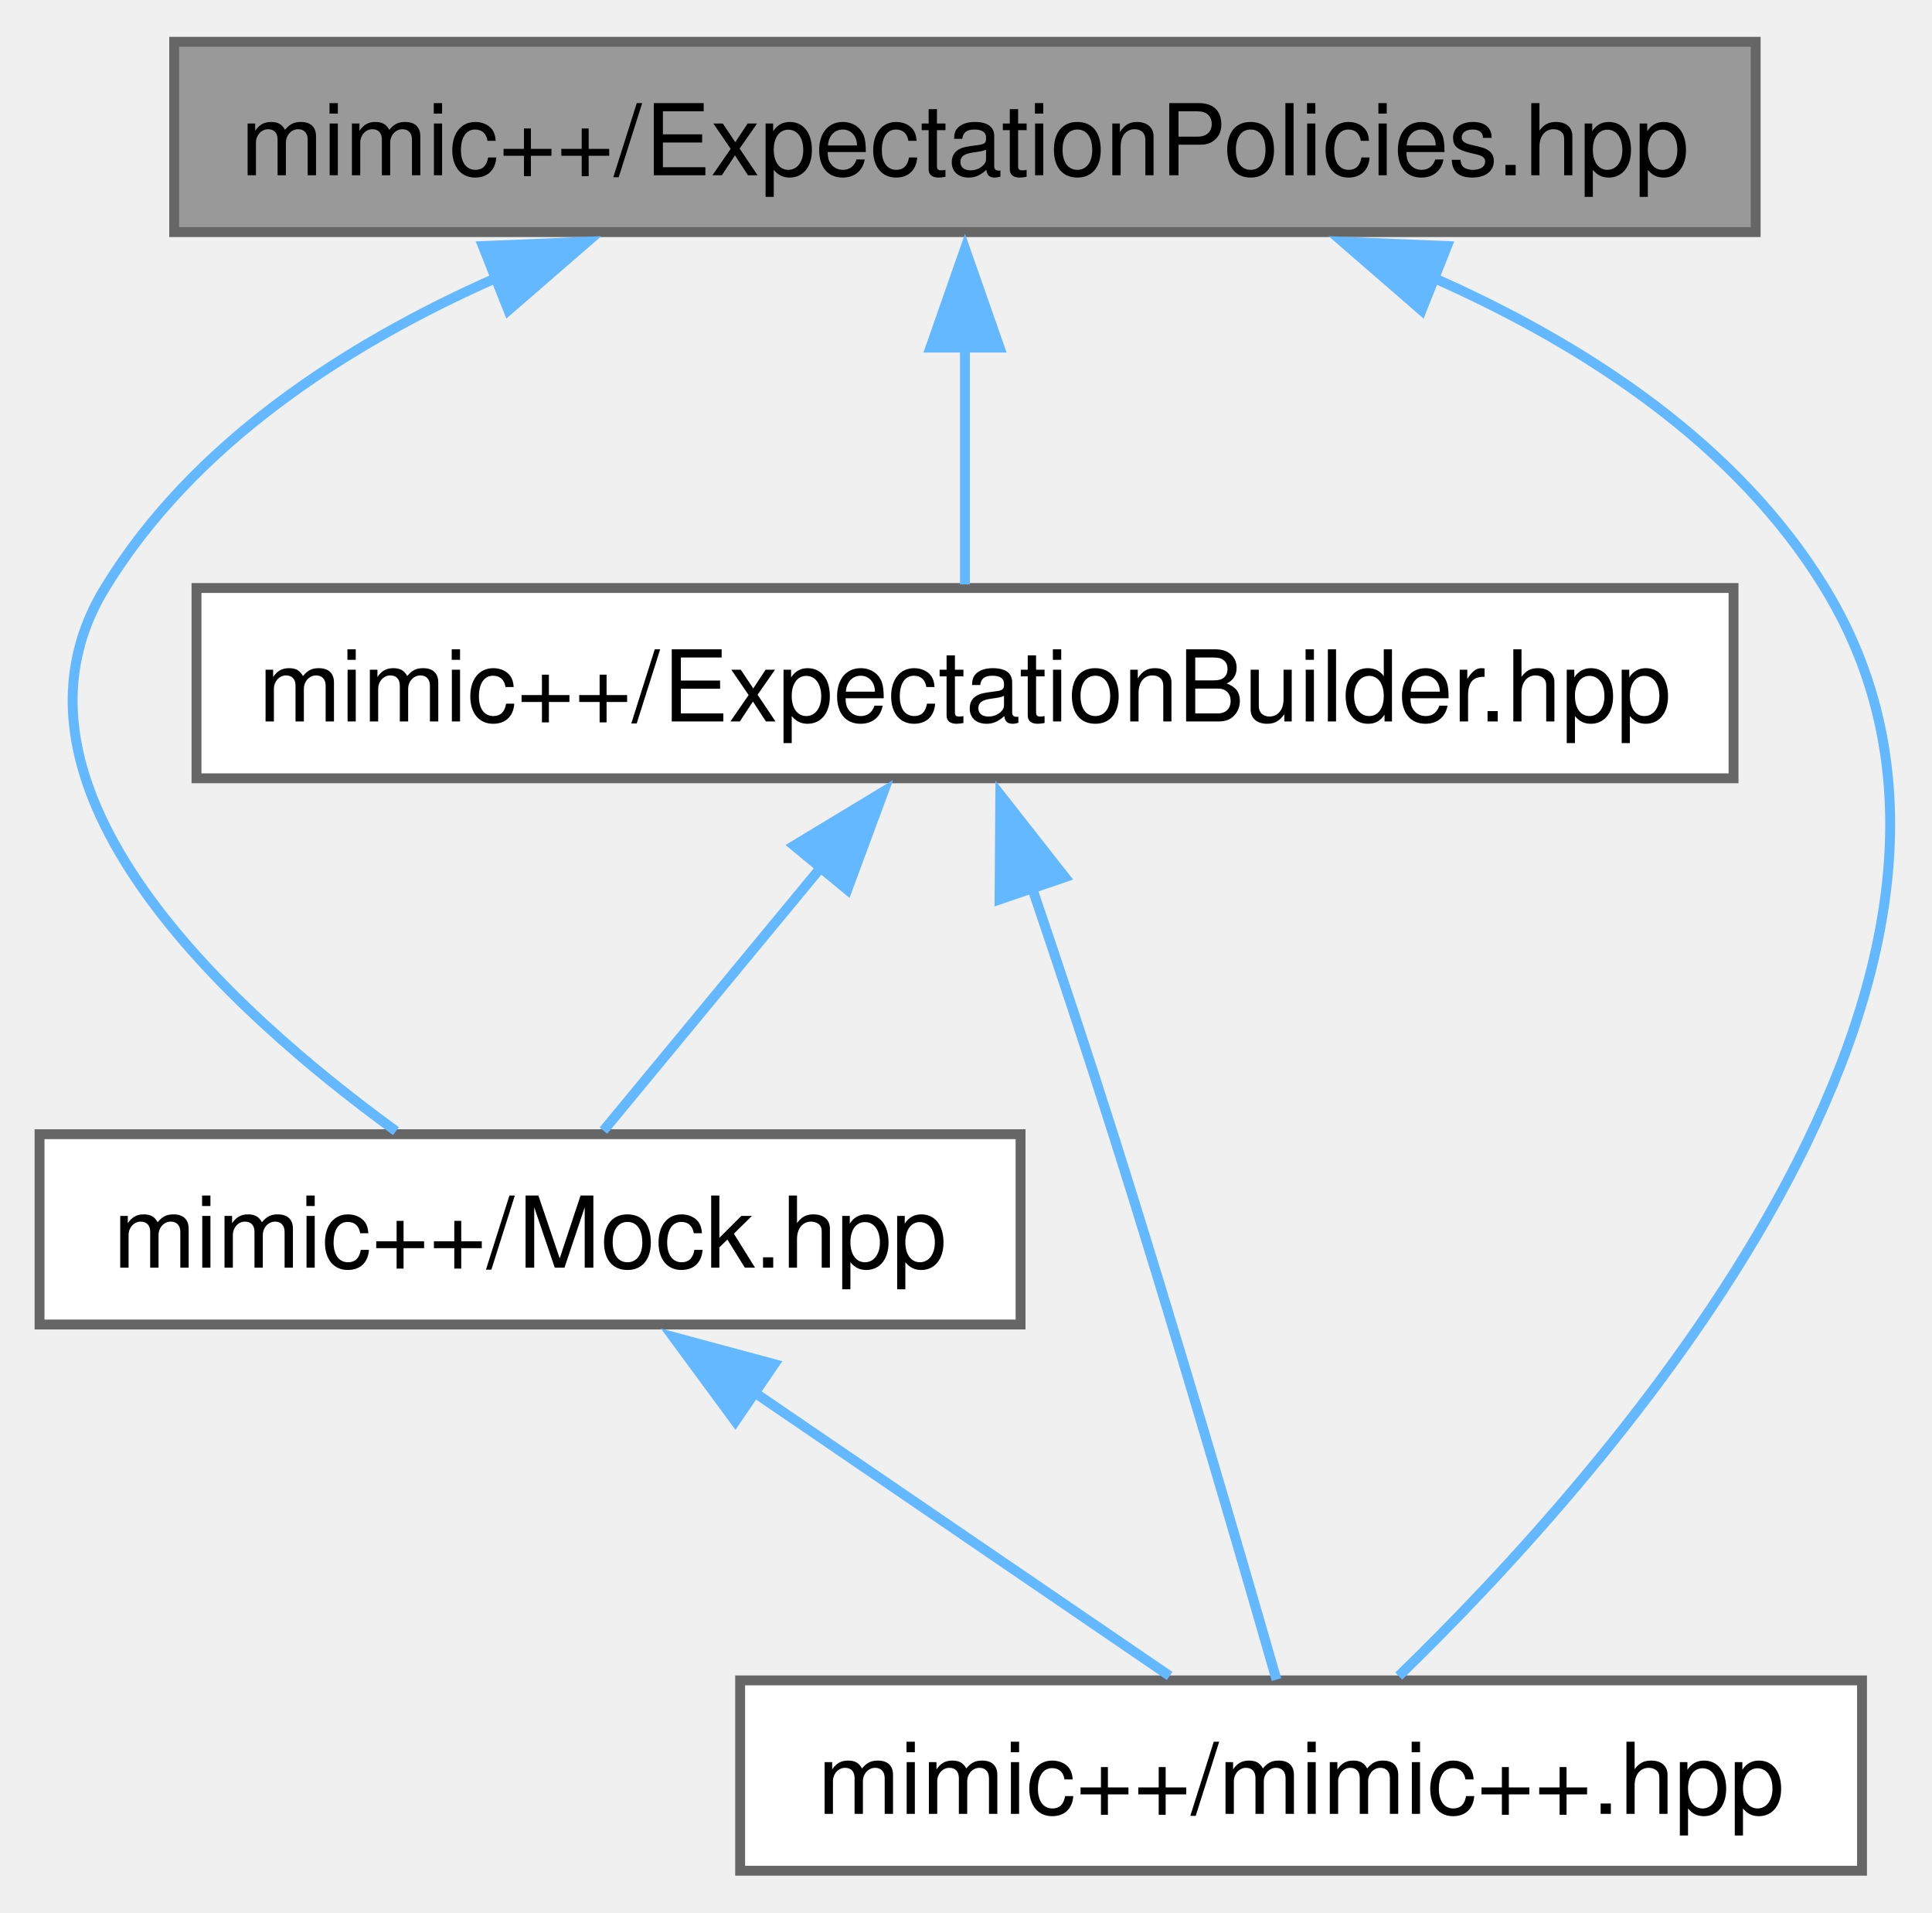
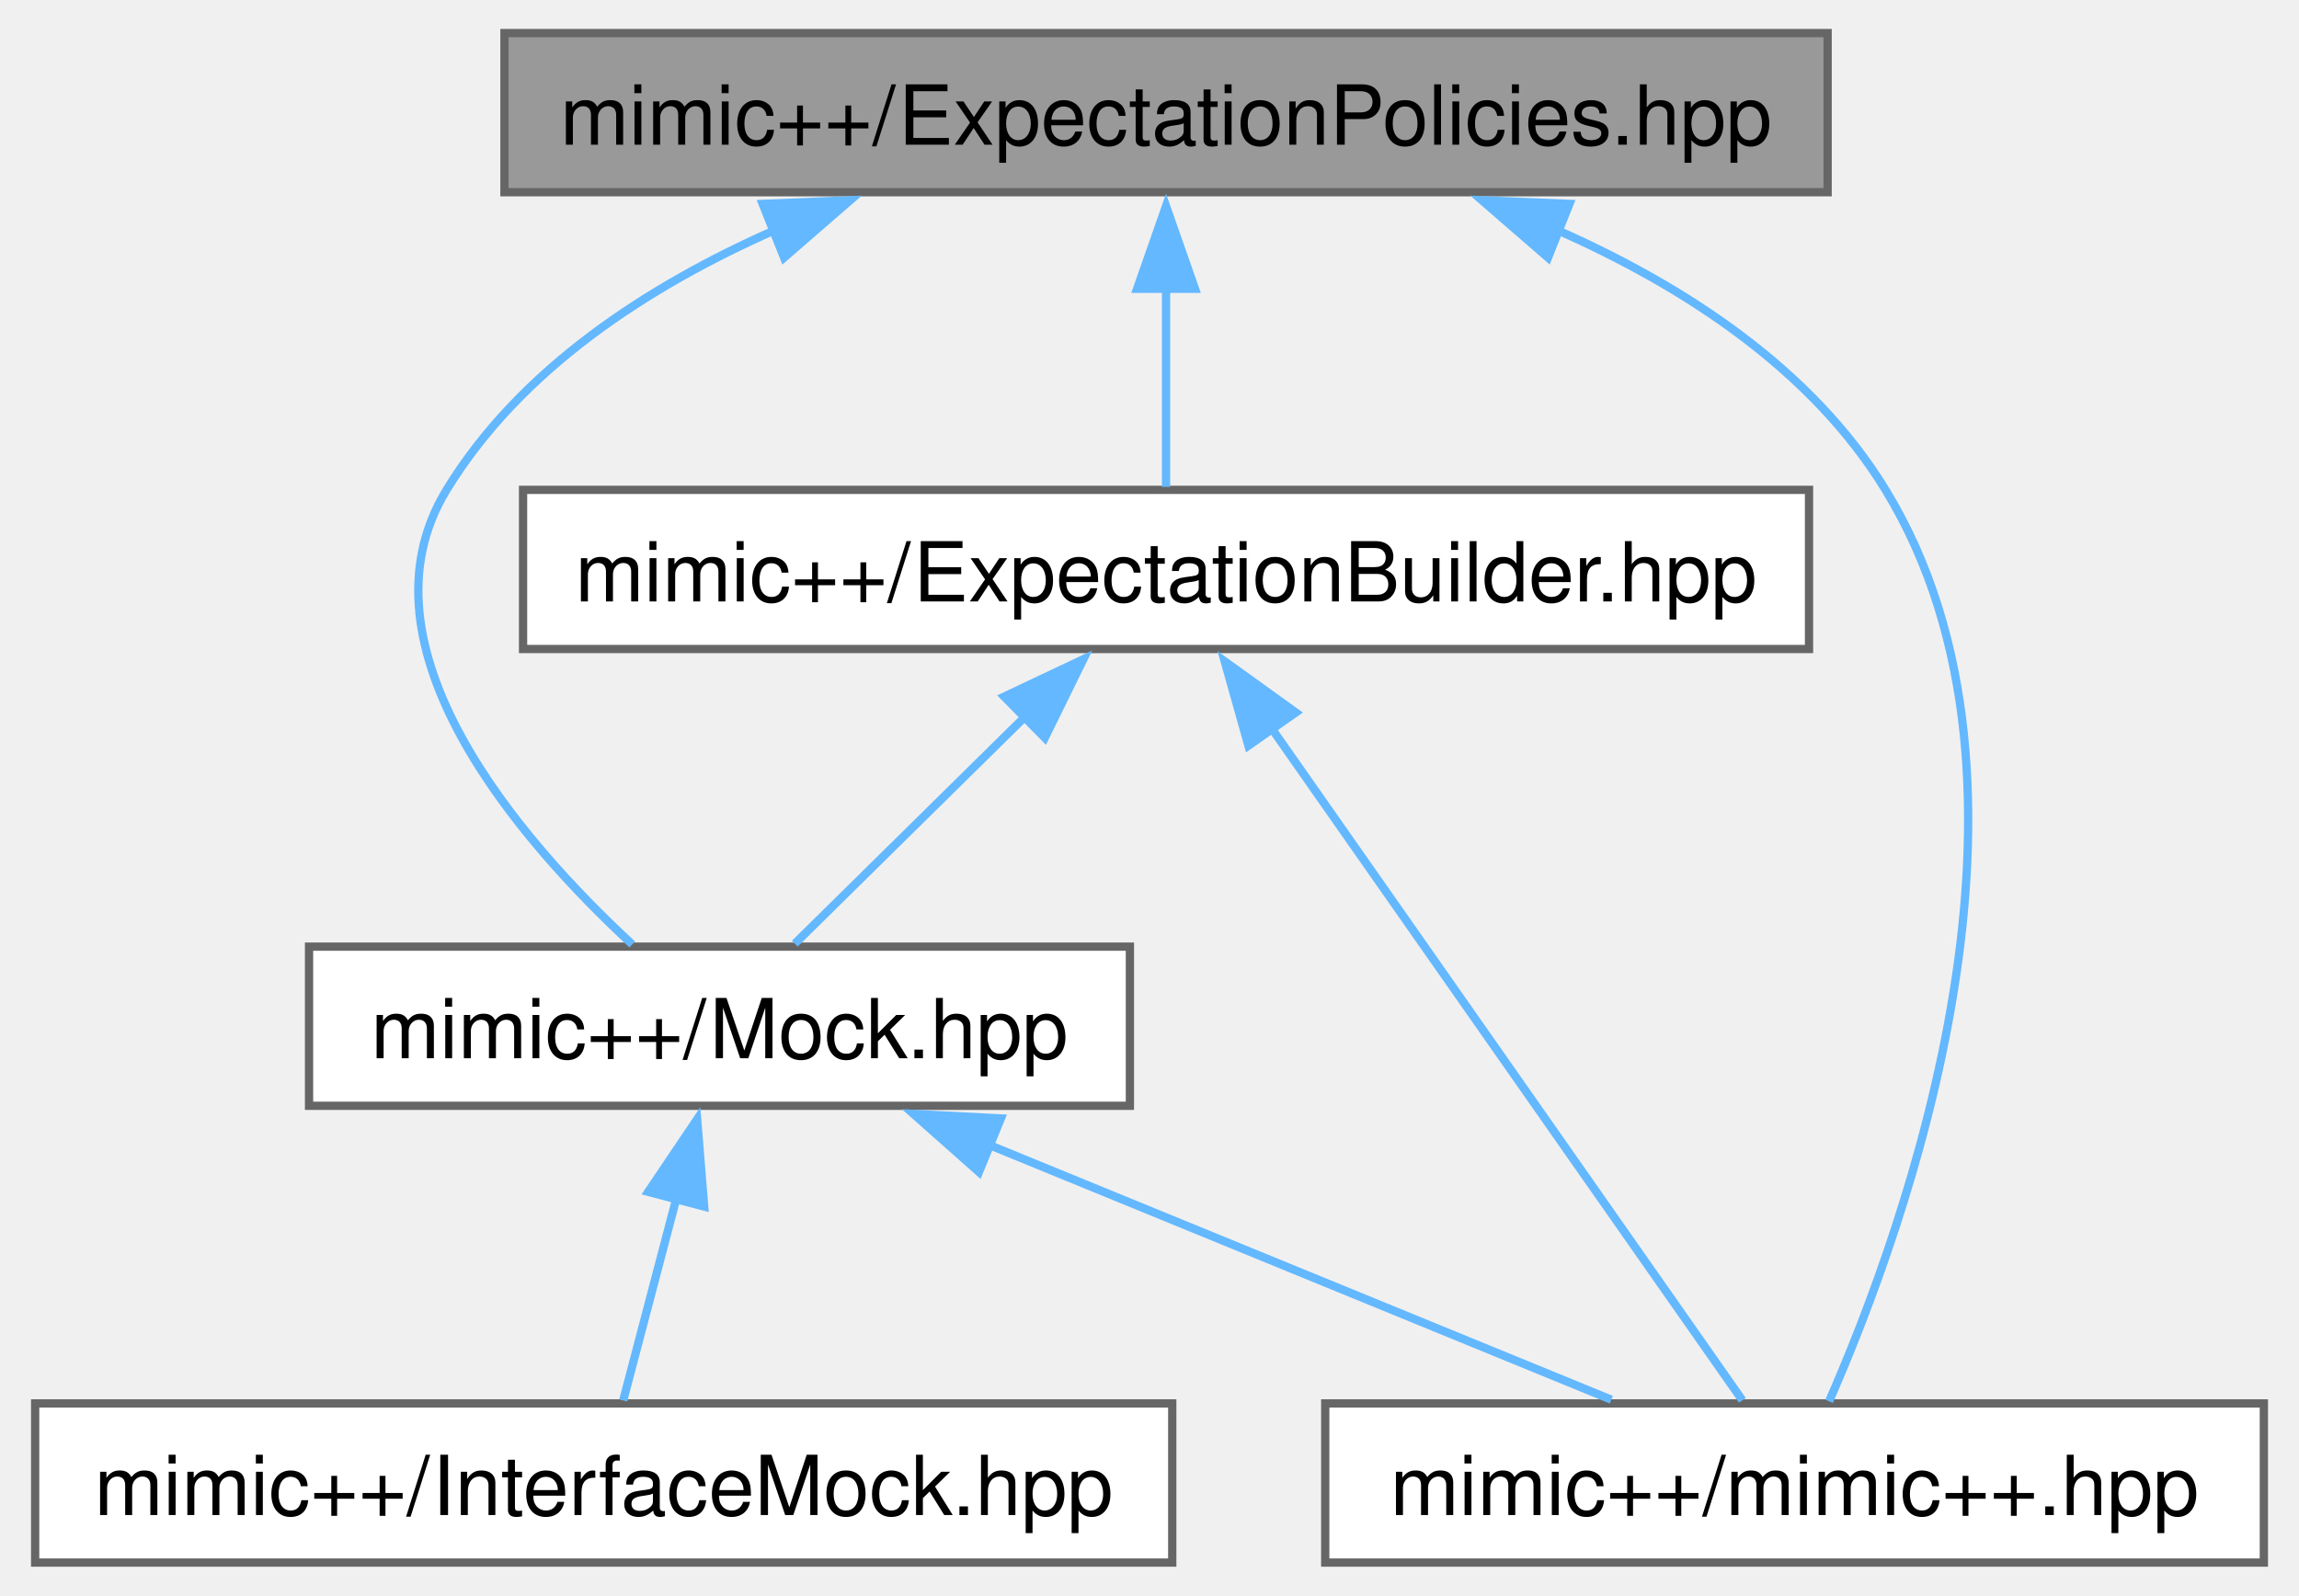
- <svg xmlns="http://www.w3.org/2000/svg" xmlns:xlink="http://www.w3.org/1999/xlink" width="195pt" height="193pt" viewBox="0.00 0.00 195.46 193.00">
+ <svg xmlns="http://www.w3.org/2000/svg" xmlns:xlink="http://www.w3.org/1999/xlink" width="278pt" height="193pt" viewBox="0.00 0.00 277.50 193.00">
  <g id="graph0" class="graph" transform="scale(1 1) rotate(0) translate(4 189)">
    <g id="Node000001" class="node">
      <g id="a_Node000001">
        <a xlink:title=" ">
-           <polygon fill="#999999" stroke="#666666" points="173.62,-185 13.62,-185 13.62,-165.75 173.62,-165.75 173.62,-185" />
-           <text text-anchor="middle" x="93.62" y="-171.5" font-family="Helvetica,sans-Serif" font-size="10.00">mimic++/ExpectationPolicies.hpp</text>
+           <polygon fill="#999999" stroke="#666666" points="216.75,-185 56.75,-185 56.75,-165.75 216.75,-165.75 216.75,-185" />
+           <text text-anchor="middle" x="136.75" y="-171.5" font-family="Helvetica,sans-Serif" font-size="10.00">mimic++/ExpectationPolicies.hpp</text>
        </a>
      </g>
    </g>
    <g id="Node000002" class="node">
      <g id="a_Node000002">
        <a xlink:href="../../d2/d4f/_expectation_builder_8hpp.html" target="_top" xlink:title=" ">
-           <polygon fill="white" stroke="#666666" points="171.38,-129.75 15.88,-129.75 15.88,-110.5 171.38,-110.5 171.38,-129.75" />
-           <text text-anchor="middle" x="93.62" y="-116.25" font-family="Helvetica,sans-Serif" font-size="10.00">mimic++/ExpectationBuilder.hpp</text>
+           <polygon fill="white" stroke="#666666" points="214.5,-129.75 59,-129.75 59,-110.5 214.5,-110.5 214.5,-129.75" />
+           <text text-anchor="middle" x="136.75" y="-116.25" font-family="Helvetica,sans-Serif" font-size="10.00">mimic++/ExpectationBuilder.hpp</text>
        </a>
      </g>
    </g>
    <g id="edge1_Node000001_Node000002" class="edge">
      <g id="a_edge1_Node000001_Node000002">
        <a xlink:title=" ">
-           <path fill="none" stroke="#63b8ff" d="M93.62,-154.13C93.62,-145.84 93.62,-136.67 93.62,-130.11" />
-           <polygon fill="#63b8ff" stroke="#63b8ff" points="90.13,-154.07 93.63,-164.07 97.13,-154.07 90.13,-154.07" />
+           <path fill="none" stroke="#63b8ff" d="M136.75,-154.13C136.75,-145.84 136.75,-136.67 136.75,-130.11" />
+           <polygon fill="#63b8ff" stroke="#63b8ff" points="133.25,-154.07 136.75,-164.07 140.25,-154.07 133.25,-154.07" />
        </a>
      </g>
    </g>
    <g id="Node000003" class="node">
      <g id="a_Node000003">
        <a xlink:href="../../d5/dc5/_mock_8hpp.html" target="_top" xlink:title=" ">
-           <polygon fill="white" stroke="#666666" points="99.25,-74.5 0,-74.5 0,-55.25 99.25,-55.25 99.25,-74.5" />
-           <text text-anchor="middle" x="49.62" y="-61" font-family="Helvetica,sans-Serif" font-size="10.00">mimic++/Mock.hpp</text>
+           <polygon fill="white" stroke="#666666" points="132.38,-74.5 33.12,-74.5 33.12,-55.25 132.38,-55.25 132.38,-74.5" />
+           <text text-anchor="middle" x="82.75" y="-61" font-family="Helvetica,sans-Serif" font-size="10.00">mimic++/Mock.hpp</text>
        </a>
      </g>
    </g>
-     <g id="edge5_Node000001_Node000003" class="edge">
-       <g id="a_edge5_Node000001_Node000003">
+     <g id="edge6_Node000001_Node000003" class="edge">
+       <g id="a_edge6_Node000001_Node000003">
        <a xlink:title=" ">
-           <path fill="none" stroke="#63b8ff" d="M46.28,-161.15C30.91,-154.36 15.54,-144.34 6.62,-129.75 -5.64,-109.67 19.28,-87.01 36.06,-74.81" />
-           <polygon fill="#63b8ff" stroke="#63b8ff" points="44.85,-164.34 55.43,-164.78 47.43,-157.84 44.85,-164.34" />
+           <path fill="none" stroke="#63b8ff" d="M89.41,-161.15C74.04,-154.36 58.67,-144.34 49.75,-129.75 38.17,-110.79 58.65,-87.32 72.2,-74.77" />
+           <polygon fill="#63b8ff" stroke="#63b8ff" points="87.97,-164.34 98.56,-164.78 90.56,-157.84 87.97,-164.34" />
        </a>
      </g>
    </g>
-     <g id="Node000004" class="node">
-       <g id="a_Node000004">
+     <g id="Node000005" class="node">
+       <g id="a_Node000005">
        <a xlink:href="../../d0/db9/mimic_09_09_8hpp.html" target="_top" xlink:title=" ">
-           <polygon fill="white" stroke="#666666" points="184.38,-19.25 70.88,-19.25 70.88,0 184.38,0 184.38,-19.25" />
-           <text text-anchor="middle" x="127.62" y="-5.75" font-family="Helvetica,sans-Serif" font-size="10.00">mimic++/mimic++.hpp</text>
+           <polygon fill="white" stroke="#666666" points="269.5,-19.25 156,-19.25 156,0 269.5,0 269.5,-19.25" />
+           <text text-anchor="middle" x="212.75" y="-5.75" font-family="Helvetica,sans-Serif" font-size="10.00">mimic++/mimic++.hpp</text>
        </a>
      </g>
    </g>
-     <g id="edge6_Node000001_Node000004" class="edge">
-       <g id="a_edge6_Node000001_Node000004">
+     <g id="edge7_Node000001_Node000005" class="edge">
+       <g id="a_edge7_Node000001_Node000005">
        <a xlink:title=" ">
-           <path fill="none" stroke="#63b8ff" d="M140.97,-161.15C156.34,-154.36 171.71,-144.34 180.62,-129.75 204.23,-91.12 158.6,-40.14 137.51,-19.69" />
-           <polygon fill="#63b8ff" stroke="#63b8ff" points="139.82,-157.84 131.82,-164.78 142.4,-164.34 139.82,-157.84" />
+           <path fill="none" stroke="#63b8ff" d="M184.09,-161.15C199.46,-154.36 214.83,-144.34 223.75,-129.75 245.62,-93.95 226.13,-40.48 216.93,-19.51" />
+           <polygon fill="#63b8ff" stroke="#63b8ff" points="182.94,-157.84 174.94,-164.78 185.53,-164.34 182.94,-157.84" />
        </a>
      </g>
    </g>
    <g id="edge2_Node000002_Node000003" class="edge">
      <g id="a_edge2_Node000002_Node000003">
        <a xlink:title=" ">
-           <path fill="none" stroke="#63b8ff" d="M79.04,-101.47C71.67,-92.56 63.05,-82.12 57.05,-74.86" />
-           <polygon fill="#63b8ff" stroke="#63b8ff" points="76.33,-103.69 85.4,-109.17 81.72,-99.23 76.33,-103.69" />
+           <path fill="none" stroke="#63b8ff" d="M119.71,-102.32C110.49,-93.23 99.46,-82.35 91.86,-74.86" />
+           <polygon fill="#63b8ff" stroke="#63b8ff" points="117.18,-104.74 126.76,-109.27 122.09,-99.76 117.18,-104.74" />
        </a>
      </g>
    </g>
-     <g id="edge4_Node000002_Node000004" class="edge">
-       <g id="a_edge4_Node000002_Node000004">
+     <g id="edge5_Node000002_Node000005" class="edge">
+       <g id="a_edge5_Node000002_Node000005">
        <a xlink:title=" ">
-           <path fill="none" stroke="#63b8ff" d="M100.42,-99.4C103.05,-91.66 106.03,-82.68 108.62,-74.5 114.84,-54.87 121.6,-31.66 125.14,-19.33" />
-           <polygon fill="#63b8ff" stroke="#63b8ff" points="97.12,-98.24 97.2,-108.83 103.74,-100.5 97.12,-98.24" />
+           <path fill="none" stroke="#63b8ff" d="M149.42,-101.04C165.87,-77.55 193.96,-37.45 206.44,-19.63" />
+           <polygon fill="#63b8ff" stroke="#63b8ff" points="146.71,-98.81 143.84,-109.01 152.44,-102.82 146.71,-98.81" />
+         </a>
+       </g>
+     </g>
+     <g id="Node000004" class="node">
+       <g id="a_Node000004">
+         <a xlink:href="../../d9/dc3/_interface_mock_8hpp.html" target="_top" xlink:title=" ">
+           <polygon fill="white" stroke="#666666" points="137.5,-19.25 0,-19.25 0,0 137.5,0 137.5,-19.25" />
+           <text text-anchor="middle" x="68.75" y="-5.75" font-family="Helvetica,sans-Serif" font-size="10.00">mimic++/InterfaceMock.hpp</text>
        </a>
      </g>
    </g>
    <g id="edge3_Node000003_Node000004" class="edge">
      <g id="a_edge3_Node000003_Node000004">
        <a xlink:title=" ">
-           <path fill="none" stroke="#63b8ff" d="M72.1,-48.53C85.77,-39.2 102.77,-27.6 114.33,-19.7" />
-           <polygon fill="#63b8ff" stroke="#63b8ff" points="70.39,-45.46 64.11,-53.99 74.34,-51.24 70.39,-45.46" />
+           <path fill="none" stroke="#63b8ff" d="M77.58,-44.21C75.36,-35.77 72.88,-26.33 71.11,-19.61" />
+           <polygon fill="#63b8ff" stroke="#63b8ff" points="74.13,-44.84 80.05,-53.62 80.9,-43.06 74.13,-44.84" />
+         </a>
+       </g>
+     </g>
+     <g id="edge4_Node000003_Node000005" class="edge">
+       <g id="a_edge4_Node000003_Node000005">
+         <a xlink:title=" ">
+           <path fill="none" stroke="#63b8ff" d="M115.32,-50.53C138.82,-40.91 169.92,-28.17 190.59,-19.7" />
+           <polygon fill="#63b8ff" stroke="#63b8ff" points="114.13,-47.24 106.2,-54.27 116.78,-53.72 114.13,-47.24" />
        </a>
      </g>
    </g>
  </g>
</svg>
